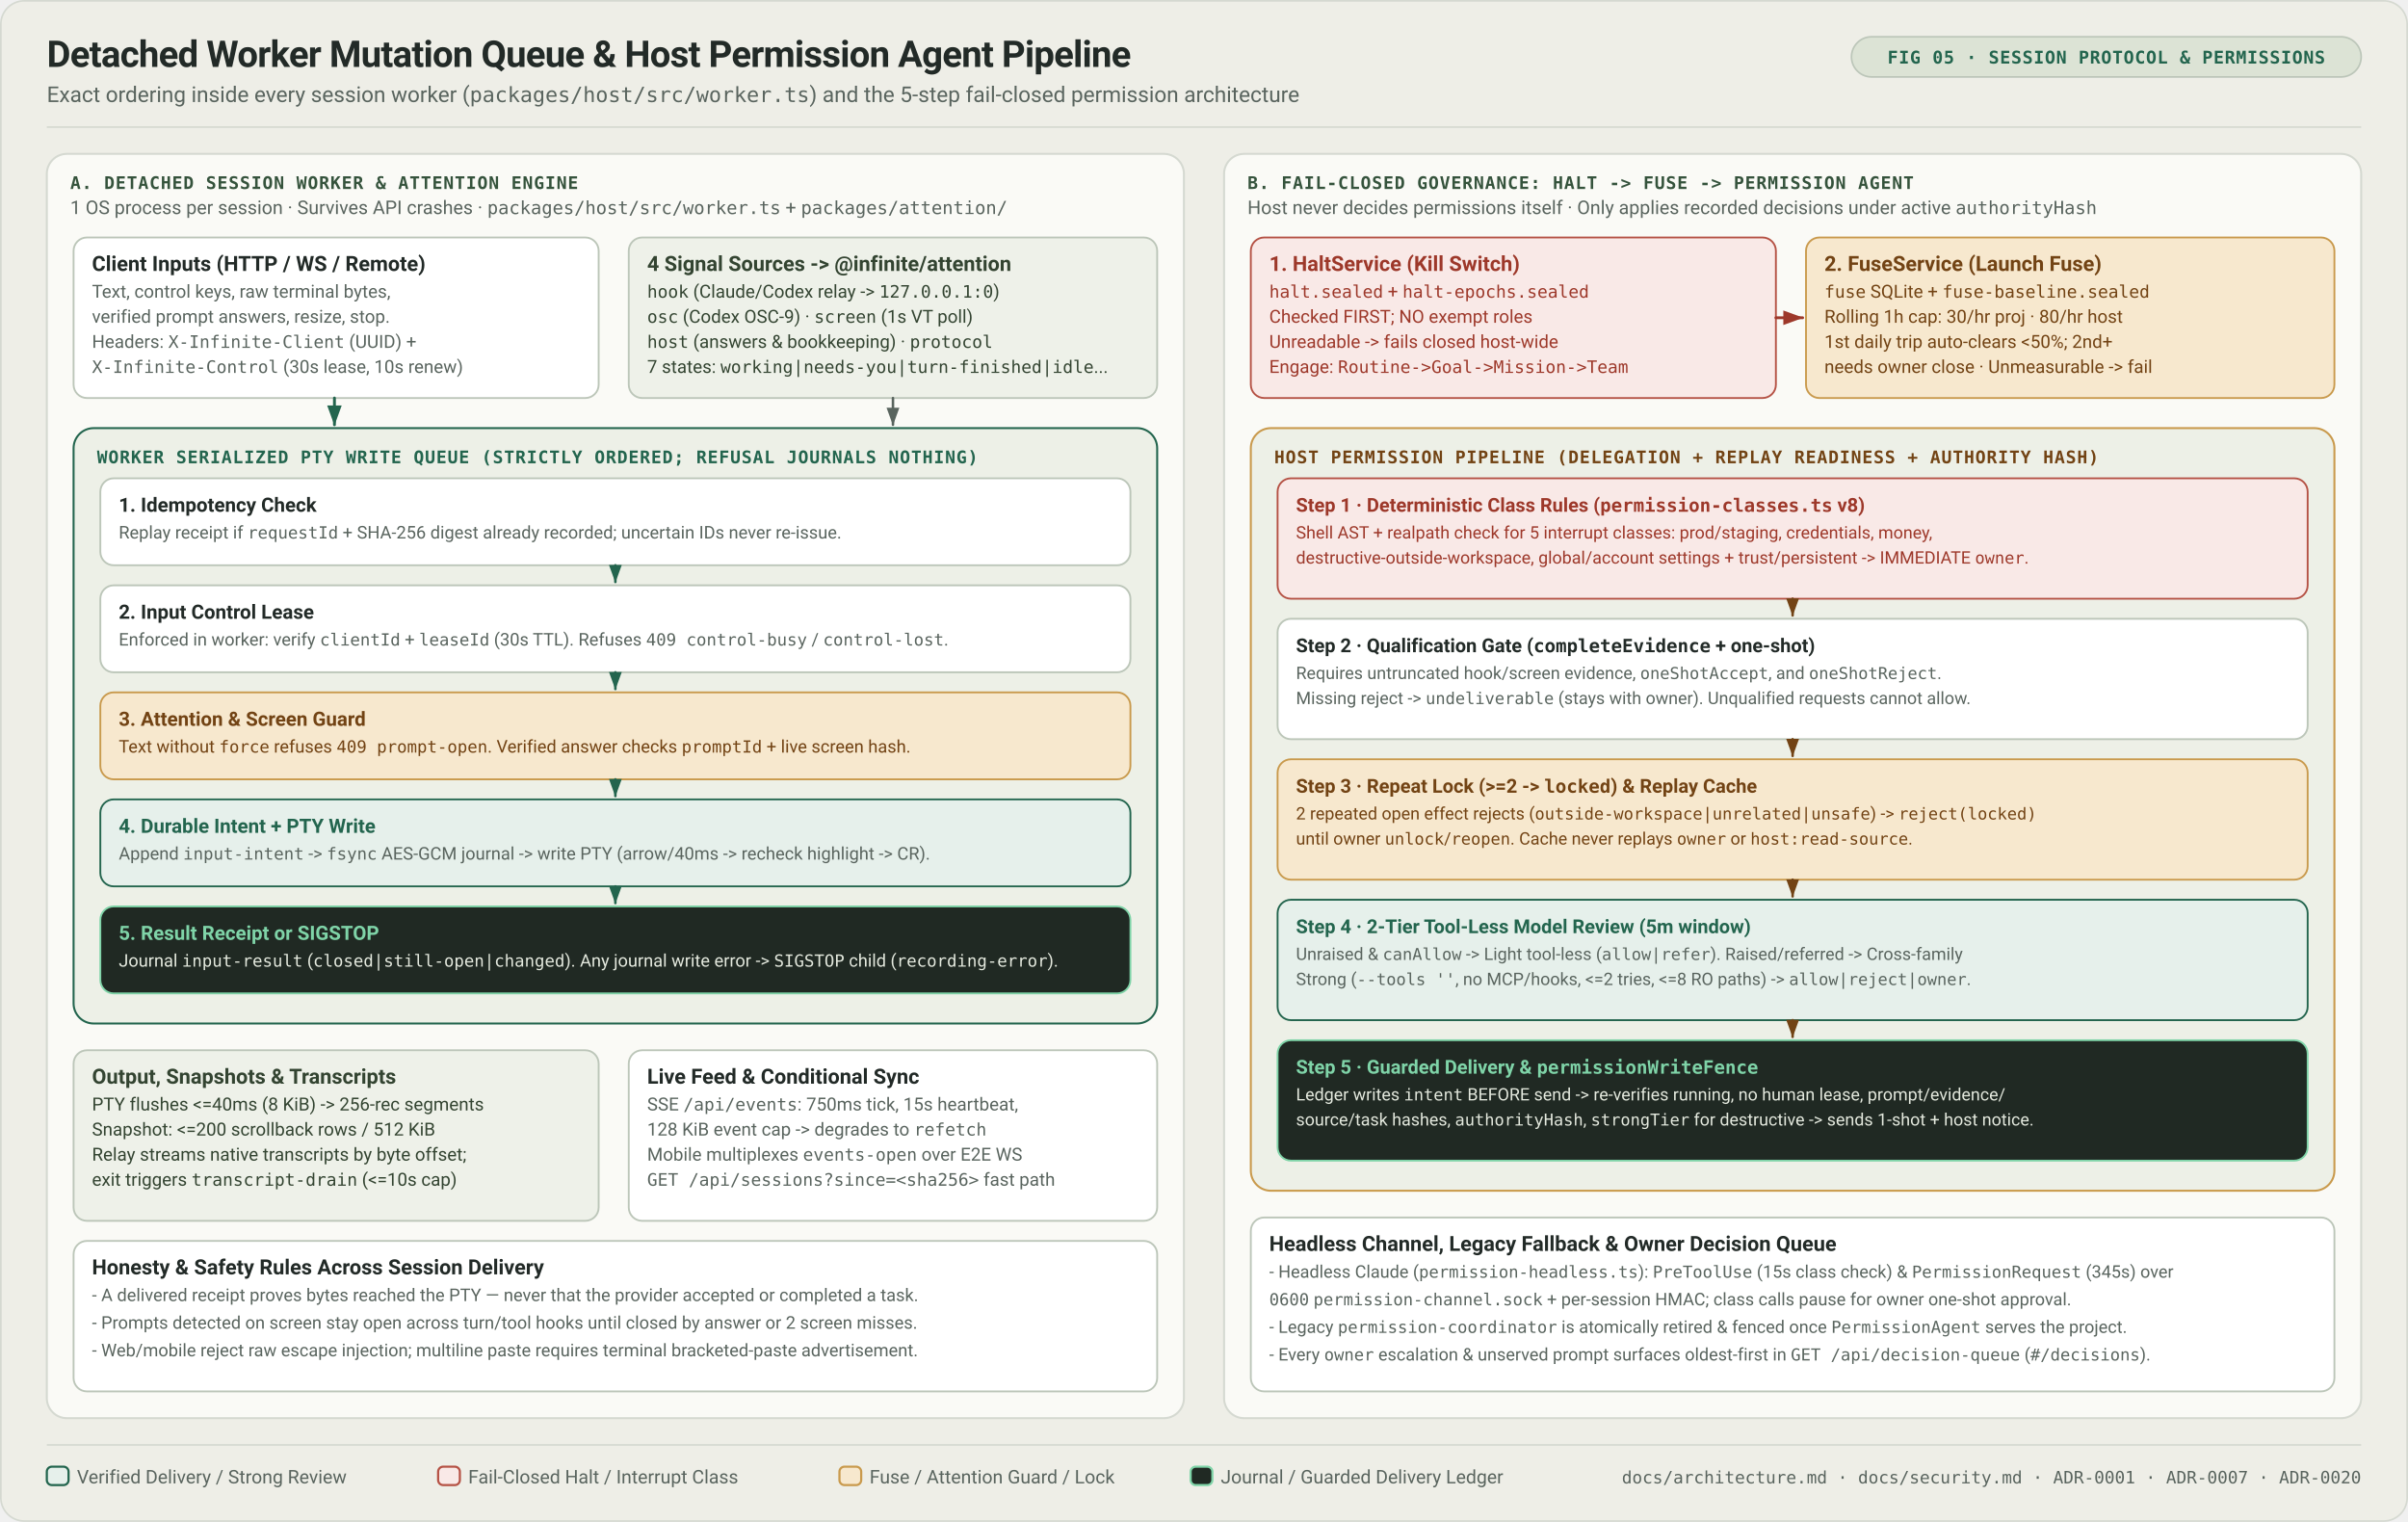
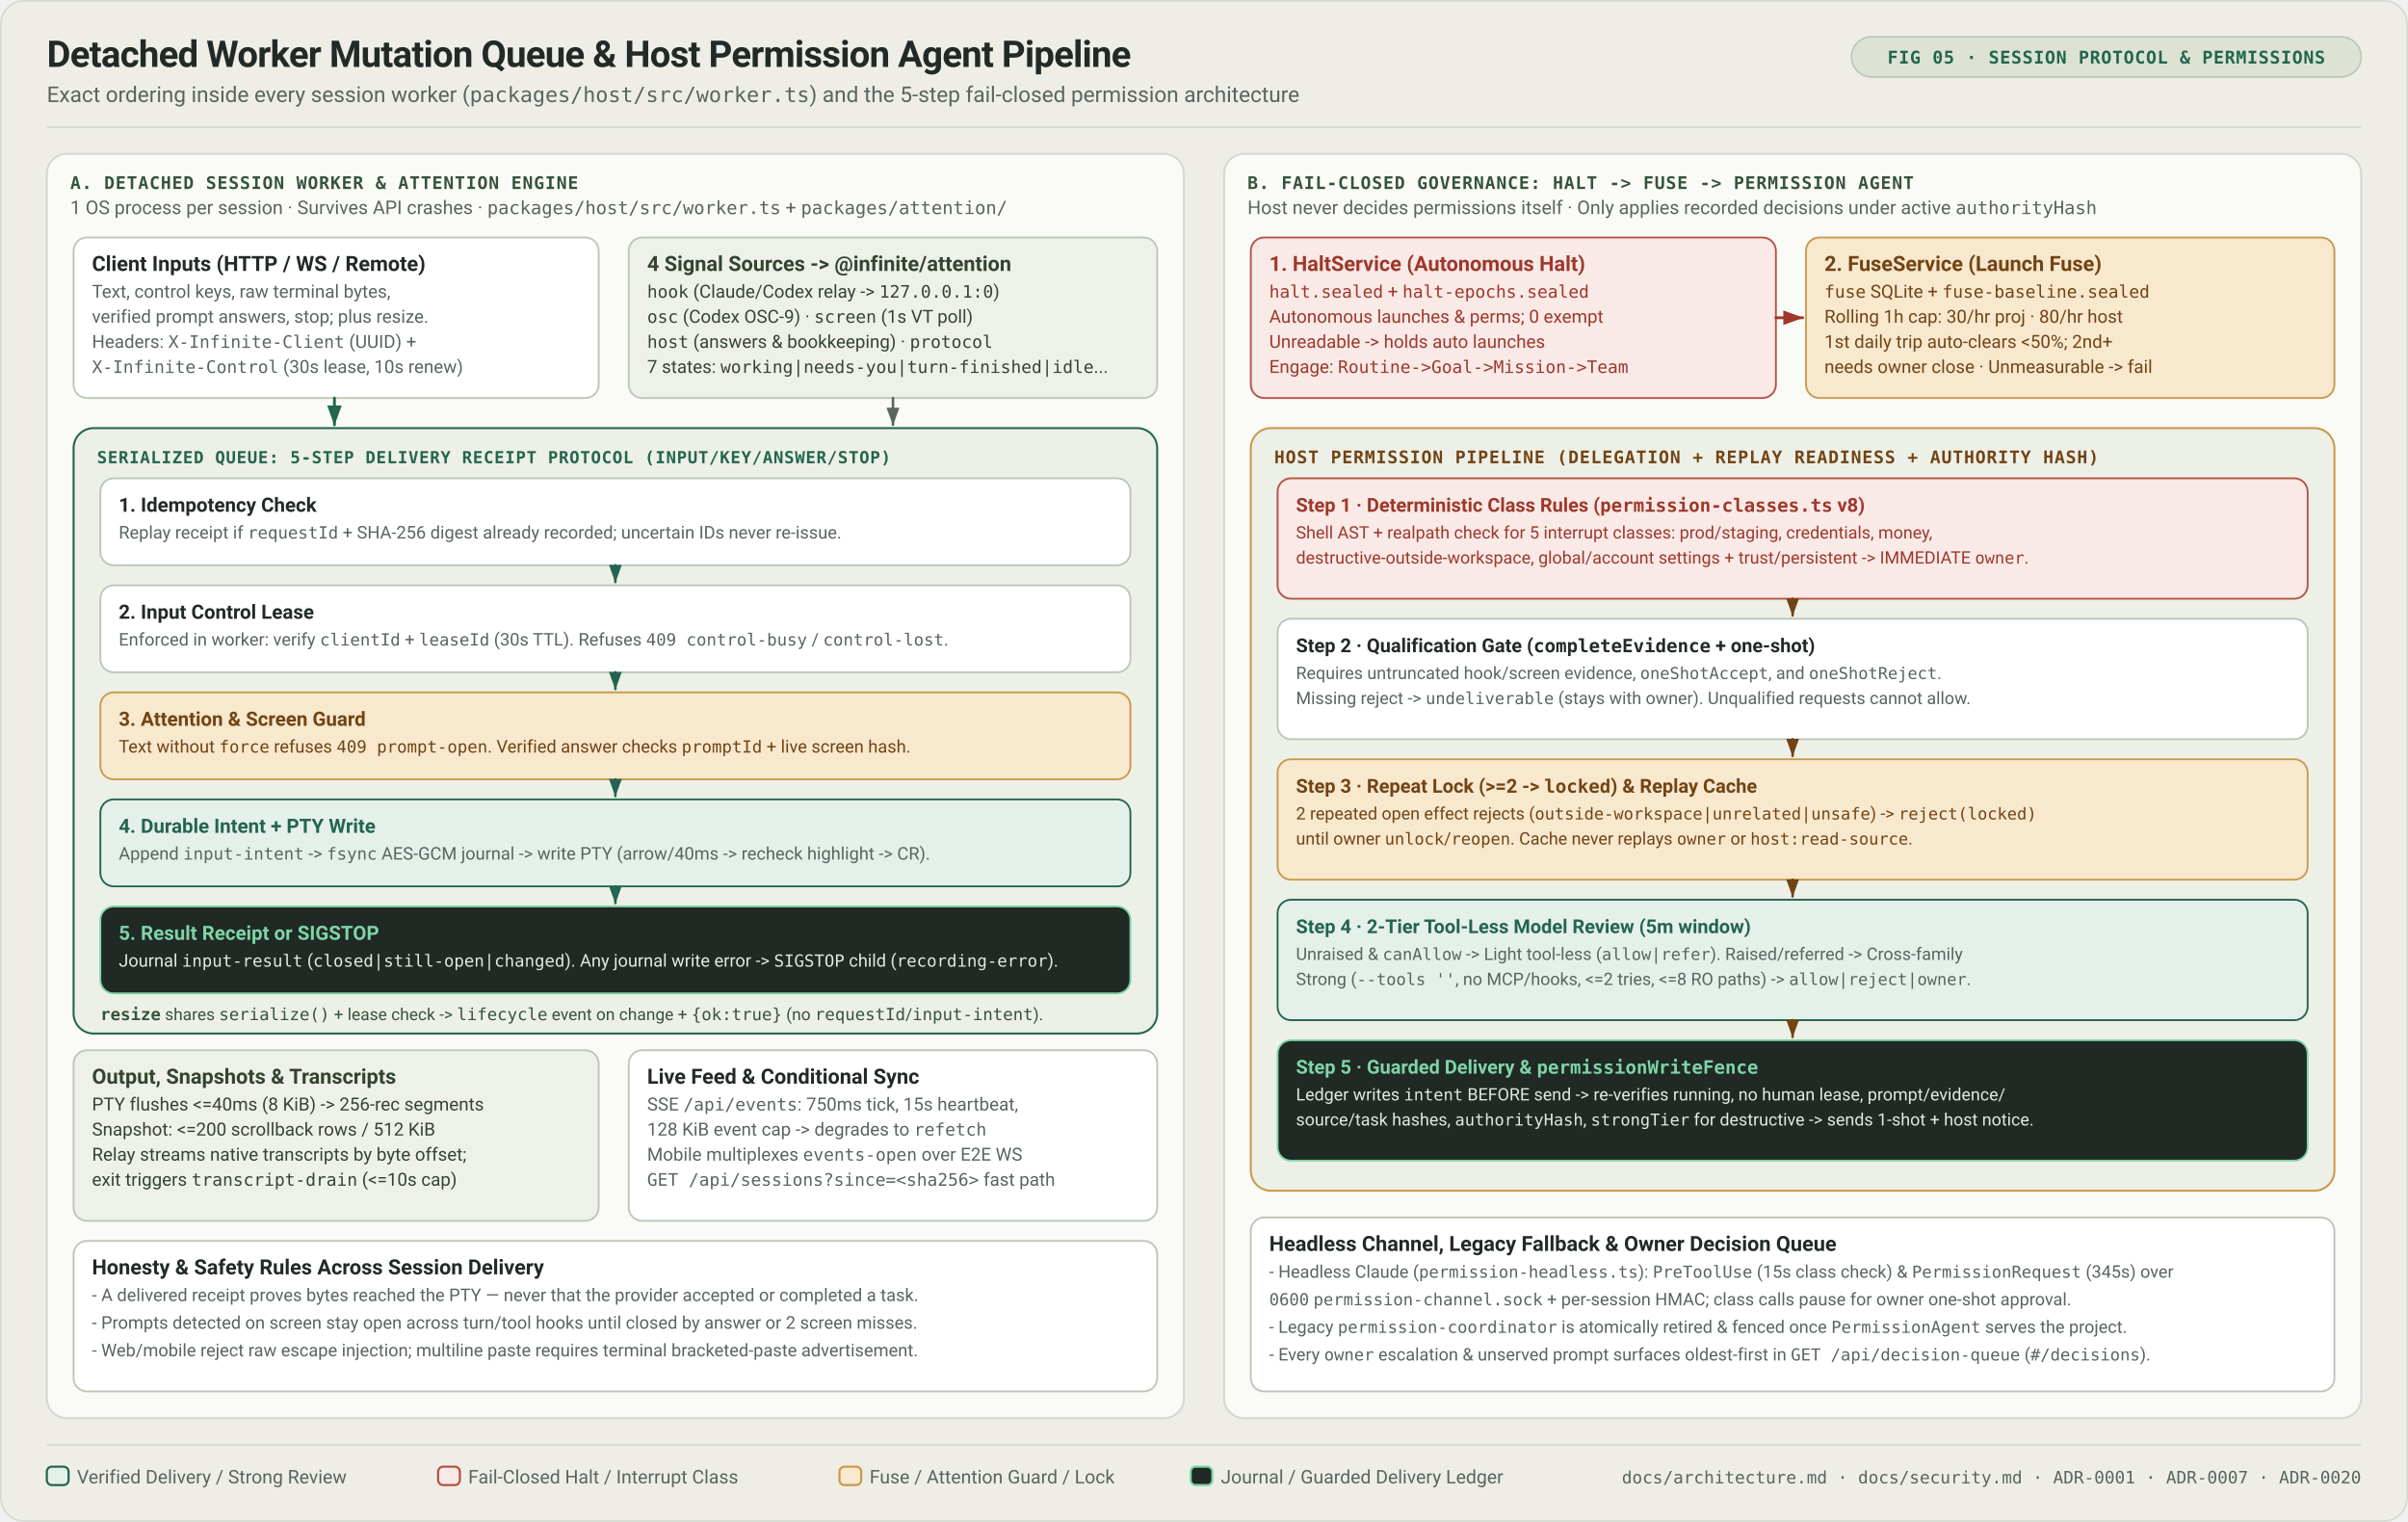
<svg xmlns="http://www.w3.org/2000/svg" viewBox="0 0 1440 910" width="1440" height="910" role="img" aria-label="Detached Worker Protocol and Fail-Closed Permission Pipeline">
  <defs>
    <marker id="arr-forest" viewBox="0 0 10 8" refX="8.5" refY="4" markerWidth="8" markerHeight="6.5" orient="auto-start-reverse">
      <path d="M 0 0.8 L 8.8 4 L 0 7.2 z" fill="#23654e" />
    </marker>
    <marker id="arr-ink" viewBox="0 0 10 8" refX="8.5" refY="4" markerWidth="8" markerHeight="6.5" orient="auto-start-reverse">
      <path d="M 0 0.8 L 8.8 4 L 0 7.2 z" fill="#59645e" />
    </marker>
    <marker id="arr-warn" viewBox="0 0 10 8" refX="8.5" refY="4" markerWidth="8" markerHeight="6.5" orient="auto-start-reverse">
      <path d="M 0 0.8 L 8.8 4 L 0 7.2 z" fill="#724314" />
    </marker>
    <marker id="arr-err" viewBox="0 0 10 8" refX="8.5" refY="4" markerWidth="8" markerHeight="6.5" orient="auto-start-reverse">
      <path d="M 0 0.8 L 8.8 4 L 0 7.2 z" fill="#9d382a" />
    </marker>
    <marker id="arr-term" viewBox="0 0 10 8" refX="8.5" refY="4" markerWidth="8" markerHeight="6.5" orient="auto-start-reverse">
      <path d="M 0 0.8 L 8.8 4 L 0 7.2 z" fill="#7fd4a8" />
    </marker>
  </defs>
  <rect x="0.5" y="0.5" width="1439" height="909" rx="14" fill="#eeeee7" stroke="#d5d9d1" stroke-width="1" />
  <g class="header">
    <text x="28" y="40" font-family="'Instrument Sans', -apple-system, BlinkMacSystemFont, 'Segoe UI', Roboto, Helvetica, Arial, sans-serif" font-size="22" font-weight="600" fill="#222a27" letter-spacing="-0.4">Detached Worker Mutation Queue &amp; Host Permission Agent Pipeline</text>
    <text x="28" y="61" font-family="'Instrument Sans', -apple-system, BlinkMacSystemFont, 'Segoe UI', Roboto, Helvetica, Arial, sans-serif" font-size="13" fill="#59645e">Exact ordering inside every session worker (<tspan font-family="'SFMono-Regular', ui-monospace, Menlo, Monaco, Consolas, monospace" font-size="12.5">packages/host/src/worker.ts</tspan>) and the 5-step fail-closed permission architecture</text>
    <rect x="1107.2" y="22" width="304.8" height="24" rx="12" fill="#dce3d5" stroke="#bcc6b9" stroke-width="1" />
    <text x="1259.6" y="38" text-anchor="middle" font-family="'SFMono-Regular', ui-monospace, Menlo, Monaco, Consolas, monospace" font-size="10.5" font-weight="600" fill="#23654e" letter-spacing="0.4">FIG 05 · SESSION PROTOCOL &amp; PERMISSIONS</text>
    <line x1="28" y1="76" x2="1412" y2="76" stroke="#d5d9d1" stroke-width="1" />
  </g>
  <rect x="28" y="92" width="680" height="756" rx="12" fill="#fafaf6" stroke="#d5d9d1" stroke-width="1.2" />
  <text x="42" y="113" font-family="'SFMono-Regular', ui-monospace, Menlo, Monaco, Consolas, monospace" font-size="10.4" font-weight="700" fill="#35533c" letter-spacing="0.5">A. DETACHED SESSION WORKER &amp; ATTENTION ENGINE</text>
  <text x="42" y="128" font-family="'Instrument Sans', -apple-system, BlinkMacSystemFont, 'Segoe UI', Roboto, Helvetica, Arial, sans-serif" font-size="11.3" fill="#59645e">1 OS process per session · Survives API crashes · <tspan font-family="'SFMono-Regular', ui-monospace, Menlo, Monaco, Consolas, monospace" font-size="10.8">packages/host/src/worker.ts</tspan> + <tspan font-family="'SFMono-Regular', ui-monospace, Menlo, Monaco, Consolas, monospace" font-size="10.8">packages/attention/</tspan>
  </text>
  <rect x="44" y="142" width="314" height="96" rx="8" fill="#ffffff" stroke="#bcc6b9" stroke-width="1.1" />
  <text x="55" y="162" font-family="'Instrument Sans', -apple-system, BlinkMacSystemFont, 'Segoe UI', Roboto, Helvetica, Arial, sans-serif" font-size="12.5" font-weight="600" fill="#222a27">Client Inputs (HTTP / WS / Remote)</text>
  <text x="55" y="178" font-family="'Instrument Sans', -apple-system, BlinkMacSystemFont, 'Segoe UI', Roboto, Helvetica, Arial, sans-serif" font-size="10.8" fill="#59645e">Text, control keys, raw terminal bytes,</text>
-   <text x="55" y="193.0" font-family="'Instrument Sans', -apple-system, BlinkMacSystemFont, 'Segoe UI', Roboto, Helvetica, Arial, sans-serif" font-size="10.8" fill="#59645e">verified prompt answers, resize, stop.</text>
+   <text x="55" y="193.0" font-family="'Instrument Sans', -apple-system, BlinkMacSystemFont, 'Segoe UI', Roboto, Helvetica, Arial, sans-serif" font-size="10.8" fill="#59645e">verified prompt answers, stop; plus resize.</text>
  <text x="55" y="208.0" font-family="'Instrument Sans', -apple-system, BlinkMacSystemFont, 'Segoe UI', Roboto, Helvetica, Arial, sans-serif" font-size="10.8" fill="#59645e">Headers: <tspan font-family="'SFMono-Regular', ui-monospace, Menlo, Monaco, Consolas, monospace" font-size="10.3">X-Infinite-Client</tspan> (UUID) +</text>
  <text x="55" y="223.0" font-family="'Instrument Sans', -apple-system, BlinkMacSystemFont, 'Segoe UI', Roboto, Helvetica, Arial, sans-serif" font-size="10.8" fill="#59645e">
    <tspan font-family="'SFMono-Regular', ui-monospace, Menlo, Monaco, Consolas, monospace" font-size="10.3">X-Infinite-Control</tspan> (30s lease, 10s renew)</text>
  <rect x="376" y="142" width="316" height="96" rx="8" fill="#eef1e9" stroke="#bcc6b9" stroke-width="1.1" />
  <text x="387" y="162" font-family="'Instrument Sans', -apple-system, BlinkMacSystemFont, 'Segoe UI', Roboto, Helvetica, Arial, sans-serif" font-size="12.5" font-weight="600" fill="#334431">4 Signal Sources -&gt; @infinite/attention</text>
  <text x="387" y="178" font-family="'Instrument Sans', -apple-system, BlinkMacSystemFont, 'Segoe UI', Roboto, Helvetica, Arial, sans-serif" font-size="10.8" fill="#334431">
    <tspan font-family="'SFMono-Regular', ui-monospace, Menlo, Monaco, Consolas, monospace" font-size="10.3">hook</tspan> (Claude/Codex relay -&gt; <tspan font-family="'SFMono-Regular', ui-monospace, Menlo, Monaco, Consolas, monospace" font-size="10.3">127.0.0.1:0</tspan>)</text>
  <text x="387" y="193.0" font-family="'Instrument Sans', -apple-system, BlinkMacSystemFont, 'Segoe UI', Roboto, Helvetica, Arial, sans-serif" font-size="10.8" fill="#334431">
    <tspan font-family="'SFMono-Regular', ui-monospace, Menlo, Monaco, Consolas, monospace" font-size="10.3">osc</tspan> (Codex OSC-9) · <tspan font-family="'SFMono-Regular', ui-monospace, Menlo, Monaco, Consolas, monospace" font-size="10.3">screen</tspan> (1s VT poll)</text>
  <text x="387" y="208.0" font-family="'Instrument Sans', -apple-system, BlinkMacSystemFont, 'Segoe UI', Roboto, Helvetica, Arial, sans-serif" font-size="10.8" fill="#334431">
    <tspan font-family="'SFMono-Regular', ui-monospace, Menlo, Monaco, Consolas, monospace" font-size="10.3">host</tspan> (answers &amp; bookkeeping) · <tspan font-family="'SFMono-Regular', ui-monospace, Menlo, Monaco, Consolas, monospace" font-size="10.3">protocol</tspan>
  </text>
  <text x="387" y="223.0" font-family="'Instrument Sans', -apple-system, BlinkMacSystemFont, 'Segoe UI', Roboto, Helvetica, Arial, sans-serif" font-size="10.8" fill="#334431">7 states: <tspan font-family="'SFMono-Regular', ui-monospace, Menlo, Monaco, Consolas, monospace" font-size="10.3">working|needs-you|turn-finished|idle</tspan>...</text>
-   <rect x="44" y="256" width="648" height="356" rx="12" fill="#edf0e7" stroke="#23654e" stroke-width="1.2" />
-   <text x="58" y="277" font-family="'SFMono-Regular', ui-monospace, Menlo, Monaco, Consolas, monospace" font-size="10.4" font-weight="700" fill="#23654e" letter-spacing="0.5">WORKER SERIALIZED PTY WRITE QUEUE (STRICTLY ORDERED; REFUSAL JOURNALS NOTHING)</text>
+   <rect x="44" y="256" width="648" height="362" rx="12" fill="#edf0e7" stroke="#23654e" stroke-width="1.2" />
+   <text x="58" y="277" font-family="'SFMono-Regular', ui-monospace, Menlo, Monaco, Consolas, monospace" font-size="10.0" font-weight="700" fill="#23654e" letter-spacing="0.4">SERIALIZED QUEUE: 5-STEP DELIVERY RECEIPT PROTOCOL (INPUT/KEY/ANSWER/STOP)</text>
  <rect x="60" y="286" width="616" height="52" rx="8" fill="#ffffff" stroke="#bcc6b9" stroke-width="1.1" />
  <text x="71" y="306" font-family="'Instrument Sans', -apple-system, BlinkMacSystemFont, 'Segoe UI', Roboto, Helvetica, Arial, sans-serif" font-size="11.8" font-weight="600" fill="#222a27">1. Idempotency Check</text>
  <text x="71" y="322" font-family="'Instrument Sans', -apple-system, BlinkMacSystemFont, 'Segoe UI', Roboto, Helvetica, Arial, sans-serif" font-size="10.5" fill="#59645e">Replay receipt if <tspan font-family="'SFMono-Regular', ui-monospace, Menlo, Monaco, Consolas, monospace" font-size="10.0">requestId</tspan> + SHA-256 digest already recorded; uncertain IDs never re-issue.</text>
  <path d="M 368 338 L 368 348" fill="none" stroke="#23654e" stroke-width="1.5" stroke-linecap="round" stroke-linejoin="round" marker-end="url(#arr-forest)" />
  <rect x="60" y="350" width="616" height="52" rx="8" fill="#ffffff" stroke="#bcc6b9" stroke-width="1.1" />
  <text x="71" y="370" font-family="'Instrument Sans', -apple-system, BlinkMacSystemFont, 'Segoe UI', Roboto, Helvetica, Arial, sans-serif" font-size="11.8" font-weight="600" fill="#222a27">2. Input Control Lease</text>
  <text x="71" y="386" font-family="'Instrument Sans', -apple-system, BlinkMacSystemFont, 'Segoe UI', Roboto, Helvetica, Arial, sans-serif" font-size="10.5" fill="#59645e">Enforced in worker: verify <tspan font-family="'SFMono-Regular', ui-monospace, Menlo, Monaco, Consolas, monospace" font-size="10.0">clientId</tspan> + <tspan font-family="'SFMono-Regular', ui-monospace, Menlo, Monaco, Consolas, monospace" font-size="10.0">leaseId</tspan> (30s TTL). Refuses <tspan font-family="'SFMono-Regular', ui-monospace, Menlo, Monaco, Consolas, monospace" font-size="10.0">409 control-busy</tspan> / <tspan font-family="'SFMono-Regular', ui-monospace, Menlo, Monaco, Consolas, monospace" font-size="10.0">control-lost</tspan>.</text>
  <path d="M 368 402 L 368 412" fill="none" stroke="#23654e" stroke-width="1.5" stroke-linecap="round" stroke-linejoin="round" marker-end="url(#arr-forest)" />
  <rect x="60" y="414" width="616" height="52" rx="8" fill="#f7e8ce" stroke="#c99a4d" stroke-width="1.1" />
  <text x="71" y="434" font-family="'Instrument Sans', -apple-system, BlinkMacSystemFont, 'Segoe UI', Roboto, Helvetica, Arial, sans-serif" font-size="11.8" font-weight="600" fill="#724314">3. Attention &amp; Screen Guard</text>
  <text x="71" y="450" font-family="'Instrument Sans', -apple-system, BlinkMacSystemFont, 'Segoe UI', Roboto, Helvetica, Arial, sans-serif" font-size="10.5" fill="#724314">Text without <tspan font-family="'SFMono-Regular', ui-monospace, Menlo, Monaco, Consolas, monospace" font-size="10.0">force</tspan> refuses <tspan font-family="'SFMono-Regular', ui-monospace, Menlo, Monaco, Consolas, monospace" font-size="10.0">409 prompt-open</tspan>. Verified answer checks <tspan font-family="'SFMono-Regular', ui-monospace, Menlo, Monaco, Consolas, monospace" font-size="10.0">promptId</tspan> + live screen hash.</text>
  <path d="M 368 466 L 368 476" fill="none" stroke="#23654e" stroke-width="1.5" stroke-linecap="round" stroke-linejoin="round" marker-end="url(#arr-forest)" />
  <rect x="60" y="478" width="616" height="52" rx="8" fill="#e6f0eb" stroke="#23654e" stroke-width="1.1" />
  <text x="71" y="498" font-family="'Instrument Sans', -apple-system, BlinkMacSystemFont, 'Segoe UI', Roboto, Helvetica, Arial, sans-serif" font-size="11.8" font-weight="600" fill="#23654e">4. Durable Intent + PTY Write</text>
  <text x="71" y="514" font-family="'Instrument Sans', -apple-system, BlinkMacSystemFont, 'Segoe UI', Roboto, Helvetica, Arial, sans-serif" font-size="10.5" fill="#59645e">Append <tspan font-family="'SFMono-Regular', ui-monospace, Menlo, Monaco, Consolas, monospace" font-size="10.0">input-intent</tspan> -&gt; <tspan font-family="'SFMono-Regular', ui-monospace, Menlo, Monaco, Consolas, monospace" font-size="10.0">fsync</tspan> AES-GCM journal -&gt; write PTY (arrow/40ms -&gt; recheck highlight -&gt; CR).</text>
  <path d="M 368 530 L 368 540" fill="none" stroke="#23654e" stroke-width="1.5" stroke-linecap="round" stroke-linejoin="round" marker-end="url(#arr-forest)" />
  <rect x="60" y="542" width="616" height="52" rx="8" fill="#202923" stroke="#7fd4a8" stroke-width="1.1" />
  <text x="71" y="562" font-family="'Instrument Sans', -apple-system, BlinkMacSystemFont, 'Segoe UI', Roboto, Helvetica, Arial, sans-serif" font-size="11.8" font-weight="600" fill="#7fd4a8">5. Result Receipt or SIGSTOP</text>
  <text x="71" y="578" font-family="'Instrument Sans', -apple-system, BlinkMacSystemFont, 'Segoe UI', Roboto, Helvetica, Arial, sans-serif" font-size="10.5" fill="#e4e9de">Journal <tspan font-family="'SFMono-Regular', ui-monospace, Menlo, Monaco, Consolas, monospace" font-size="10.0">input-result</tspan> (<tspan font-family="'SFMono-Regular', ui-monospace, Menlo, Monaco, Consolas, monospace" font-size="10.0">closed|still-open|changed</tspan>). Any journal write error -&gt; <tspan font-family="'SFMono-Regular', ui-monospace, Menlo, Monaco, Consolas, monospace" font-size="10.0">SIGSTOP</tspan> child (<tspan font-family="'SFMono-Regular', ui-monospace, Menlo, Monaco, Consolas, monospace" font-size="10.0">recording-error</tspan>).</text>
+   <text x="60" y="610" font-family="'Instrument Sans', -apple-system, BlinkMacSystemFont, 'Segoe UI', Roboto, Helvetica, Arial, sans-serif" font-size="10.0" fill="#35533c">
+     <tspan font-family="'SFMono-Regular', ui-monospace, Menlo, Monaco, Consolas, monospace" font-weight="600">resize</tspan> shares <tspan font-family="'SFMono-Regular', ui-monospace, Menlo, Monaco, Consolas, monospace">serialize()</tspan> + lease check -&gt; <tspan font-family="'SFMono-Regular', ui-monospace, Menlo, Monaco, Consolas, monospace">lifecycle</tspan> event on change + <tspan font-family="'SFMono-Regular', ui-monospace, Menlo, Monaco, Consolas, monospace">{ok:true}</tspan> (no <tspan font-family="'SFMono-Regular', ui-monospace, Menlo, Monaco, Consolas, monospace">requestId</tspan>/<tspan font-family="'SFMono-Regular', ui-monospace, Menlo, Monaco, Consolas, monospace">input-intent</tspan>).</text>
  <path d="M 200 238 L 200 254" fill="none" stroke="#23654e" stroke-width="1.7" stroke-linecap="round" stroke-linejoin="round" marker-end="url(#arr-forest)" />
  <path d="M 534 238 L 534 254" fill="none" stroke="#59645e" stroke-width="1.5" stroke-linecap="round" stroke-linejoin="round" marker-end="url(#arr-ink)" />
  <rect x="44" y="628" width="314" height="102" rx="8" fill="#eef1e9" stroke="#bcc6b9" stroke-width="1.1" />
  <text x="55" y="648" font-family="'Instrument Sans', -apple-system, BlinkMacSystemFont, 'Segoe UI', Roboto, Helvetica, Arial, sans-serif" font-size="12.5" font-weight="600" fill="#334431">Output, Snapshots &amp; Transcripts</text>
  <text x="55" y="664" font-family="'Instrument Sans', -apple-system, BlinkMacSystemFont, 'Segoe UI', Roboto, Helvetica, Arial, sans-serif" font-size="10.8" fill="#334431">PTY flushes &lt;=40ms (8 KiB) -&gt; 256-rec segments</text>
  <text x="55" y="679.0" font-family="'Instrument Sans', -apple-system, BlinkMacSystemFont, 'Segoe UI', Roboto, Helvetica, Arial, sans-serif" font-size="10.8" fill="#334431">Snapshot: &lt;=200 scrollback rows / 512 KiB</text>
  <text x="55" y="694.0" font-family="'Instrument Sans', -apple-system, BlinkMacSystemFont, 'Segoe UI', Roboto, Helvetica, Arial, sans-serif" font-size="10.8" fill="#334431">Relay streams native transcripts by byte offset;</text>
  <text x="55" y="709.0" font-family="'Instrument Sans', -apple-system, BlinkMacSystemFont, 'Segoe UI', Roboto, Helvetica, Arial, sans-serif" font-size="10.8" fill="#334431">exit triggers <tspan font-family="'SFMono-Regular', ui-monospace, Menlo, Monaco, Consolas, monospace" font-size="10.3">transcript-drain</tspan> (&lt;=10s cap)</text>
  <rect x="376" y="628" width="316" height="102" rx="8" fill="#ffffff" stroke="#bcc6b9" stroke-width="1.1" />
  <text x="387" y="648" font-family="'Instrument Sans', -apple-system, BlinkMacSystemFont, 'Segoe UI', Roboto, Helvetica, Arial, sans-serif" font-size="12.5" font-weight="600" fill="#222a27">Live Feed &amp; Conditional Sync</text>
  <text x="387" y="664" font-family="'Instrument Sans', -apple-system, BlinkMacSystemFont, 'Segoe UI', Roboto, Helvetica, Arial, sans-serif" font-size="10.8" fill="#59645e">SSE <tspan font-family="'SFMono-Regular', ui-monospace, Menlo, Monaco, Consolas, monospace" font-size="10.3">/api/events</tspan>: 750ms tick, 15s heartbeat,</text>
  <text x="387" y="679.0" font-family="'Instrument Sans', -apple-system, BlinkMacSystemFont, 'Segoe UI', Roboto, Helvetica, Arial, sans-serif" font-size="10.8" fill="#59645e">128 KiB event cap -&gt; degrades to <tspan font-family="'SFMono-Regular', ui-monospace, Menlo, Monaco, Consolas, monospace" font-size="10.3">refetch</tspan>
  </text>
  <text x="387" y="694.0" font-family="'Instrument Sans', -apple-system, BlinkMacSystemFont, 'Segoe UI', Roboto, Helvetica, Arial, sans-serif" font-size="10.8" fill="#59645e">Mobile multiplexes <tspan font-family="'SFMono-Regular', ui-monospace, Menlo, Monaco, Consolas, monospace" font-size="10.3">events-open</tspan> over E2E WS</text>
  <text x="387" y="709.0" font-family="'Instrument Sans', -apple-system, BlinkMacSystemFont, 'Segoe UI', Roboto, Helvetica, Arial, sans-serif" font-size="10.8" fill="#59645e">
    <tspan font-family="'SFMono-Regular', ui-monospace, Menlo, Monaco, Consolas, monospace" font-size="10.3">GET /api/sessions?since=&lt;sha256&gt;</tspan> fast path</text>
  <rect x="44" y="742" width="648" height="90" rx="8" fill="#ffffff" stroke="#bcc6b9" stroke-width="1.1" />
  <text x="55" y="762" font-family="'Instrument Sans', -apple-system, BlinkMacSystemFont, 'Segoe UI', Roboto, Helvetica, Arial, sans-serif" font-size="12.5" font-weight="600" fill="#222a27">Honesty &amp; Safety Rules Across Session Delivery</text>
  <text x="55" y="778" font-family="'Instrument Sans', -apple-system, BlinkMacSystemFont, 'Segoe UI', Roboto, Helvetica, Arial, sans-serif" font-size="10.5" fill="#59645e">- A delivered receipt proves bytes reached the PTY — never that the provider accepted or completed a task.</text>
  <text x="55" y="794.5" font-family="'Instrument Sans', -apple-system, BlinkMacSystemFont, 'Segoe UI', Roboto, Helvetica, Arial, sans-serif" font-size="10.5" fill="#59645e">- Prompts detected on screen stay open across turn/tool hooks until closed by answer or 2 screen misses.</text>
  <text x="55" y="811.0" font-family="'Instrument Sans', -apple-system, BlinkMacSystemFont, 'Segoe UI', Roboto, Helvetica, Arial, sans-serif" font-size="10.5" fill="#59645e">- Web/mobile reject raw escape injection; multiline paste requires terminal bracketed-paste advertisement.</text>
  <rect x="732" y="92" width="680" height="756" rx="12" fill="#fafaf6" stroke="#d5d9d1" stroke-width="1.2" />
  <text x="746" y="113" font-family="'SFMono-Regular', ui-monospace, Menlo, Monaco, Consolas, monospace" font-size="10.4" font-weight="700" fill="#35533c" letter-spacing="0.5">B. FAIL-CLOSED GOVERNANCE: HALT -&gt; FUSE -&gt; PERMISSION AGENT</text>
  <text x="746" y="128" font-family="'Instrument Sans', -apple-system, BlinkMacSystemFont, 'Segoe UI', Roboto, Helvetica, Arial, sans-serif" font-size="11.3" fill="#59645e">Host never decides permissions itself · Only applies recorded decisions under active <tspan font-family="'SFMono-Regular', ui-monospace, Menlo, Monaco, Consolas, monospace" font-size="10.8">authorityHash</tspan>
  </text>
  <rect x="748" y="142" width="314" height="96" rx="8" fill="#f9e9e7" stroke="#b55245" stroke-width="1.1" />
-   <text x="759" y="162" font-family="'Instrument Sans', -apple-system, BlinkMacSystemFont, 'Segoe UI', Roboto, Helvetica, Arial, sans-serif" font-size="12.5" font-weight="600" fill="#9d382a">1. HaltService (Kill Switch)</text>
+   <text x="759" y="162" font-family="'Instrument Sans', -apple-system, BlinkMacSystemFont, 'Segoe UI', Roboto, Helvetica, Arial, sans-serif" font-size="12.5" font-weight="600" fill="#9d382a">1. HaltService (Autonomous Halt)</text>
  <text x="759" y="178" font-family="'Instrument Sans', -apple-system, BlinkMacSystemFont, 'Segoe UI', Roboto, Helvetica, Arial, sans-serif" font-size="10.8" fill="#9d382a">
    <tspan font-family="'SFMono-Regular', ui-monospace, Menlo, Monaco, Consolas, monospace" font-size="10.3">halt.sealed</tspan> + <tspan font-family="'SFMono-Regular', ui-monospace, Menlo, Monaco, Consolas, monospace" font-size="10.3">halt-epochs.sealed</tspan>
  </text>
-   <text x="759" y="193.0" font-family="'Instrument Sans', -apple-system, BlinkMacSystemFont, 'Segoe UI', Roboto, Helvetica, Arial, sans-serif" font-size="10.8" fill="#9d382a">Checked FIRST; NO exempt roles</text>
-   <text x="759" y="208.0" font-family="'Instrument Sans', -apple-system, BlinkMacSystemFont, 'Segoe UI', Roboto, Helvetica, Arial, sans-serif" font-size="10.8" fill="#9d382a">Unreadable -&gt; fails closed host-wide</text>
+   <text x="759" y="193.0" font-family="'Instrument Sans', -apple-system, BlinkMacSystemFont, 'Segoe UI', Roboto, Helvetica, Arial, sans-serif" font-size="10.8" fill="#9d382a">Autonomous launches &amp; perms; 0 exempt</text>
+   <text x="759" y="208.0" font-family="'Instrument Sans', -apple-system, BlinkMacSystemFont, 'Segoe UI', Roboto, Helvetica, Arial, sans-serif" font-size="10.8" fill="#9d382a">Unreadable -&gt; holds auto launches</text>
  <text x="759" y="223.0" font-family="'Instrument Sans', -apple-system, BlinkMacSystemFont, 'Segoe UI', Roboto, Helvetica, Arial, sans-serif" font-size="10.8" fill="#9d382a">Engage: <tspan font-family="'SFMono-Regular', ui-monospace, Menlo, Monaco, Consolas, monospace" font-size="10.3">Routine-&gt;Goal-&gt;Mission-&gt;Team</tspan>
  </text>
  <rect x="1080" y="142" width="316" height="96" rx="8" fill="#f7e8ce" stroke="#c99a4d" stroke-width="1.1" />
  <text x="1091" y="162" font-family="'Instrument Sans', -apple-system, BlinkMacSystemFont, 'Segoe UI', Roboto, Helvetica, Arial, sans-serif" font-size="12.5" font-weight="600" fill="#724314">2. FuseService (Launch Fuse)</text>
  <text x="1091" y="178" font-family="'Instrument Sans', -apple-system, BlinkMacSystemFont, 'Segoe UI', Roboto, Helvetica, Arial, sans-serif" font-size="10.8" fill="#724314">
    <tspan font-family="'SFMono-Regular', ui-monospace, Menlo, Monaco, Consolas, monospace" font-size="10.3">fuse</tspan> SQLite + <tspan font-family="'SFMono-Regular', ui-monospace, Menlo, Monaco, Consolas, monospace" font-size="10.3">fuse-baseline.sealed</tspan>
  </text>
  <text x="1091" y="193.0" font-family="'Instrument Sans', -apple-system, BlinkMacSystemFont, 'Segoe UI', Roboto, Helvetica, Arial, sans-serif" font-size="10.8" fill="#724314">Rolling 1h cap: 30/hr proj · 80/hr host</text>
  <text x="1091" y="208.0" font-family="'Instrument Sans', -apple-system, BlinkMacSystemFont, 'Segoe UI', Roboto, Helvetica, Arial, sans-serif" font-size="10.8" fill="#724314">1st daily trip auto-clears &lt;50%; 2nd+</text>
  <text x="1091" y="223.0" font-family="'Instrument Sans', -apple-system, BlinkMacSystemFont, 'Segoe UI', Roboto, Helvetica, Arial, sans-serif" font-size="10.8" fill="#724314">needs owner close · Unmeasurable -&gt; fail</text>
  <path d="M 1062 190 L 1078 190" fill="none" stroke="#9d382a" stroke-width="1.7" stroke-linecap="round" stroke-linejoin="round" marker-end="url(#arr-err)" />
  <rect x="748" y="256" width="648" height="456" rx="12" fill="#edf0e7" stroke="#c99a4d" stroke-width="1.2" />
  <text x="762" y="277" font-family="'SFMono-Regular', ui-monospace, Menlo, Monaco, Consolas, monospace" font-size="10.4" font-weight="700" fill="#724314" letter-spacing="0.5">HOST PERMISSION PIPELINE (DELEGATION + REPLAY READINESS + AUTHORITY HASH)</text>
  <rect x="764" y="286" width="616" height="72" rx="8" fill="#f9e9e7" stroke="#b55245" stroke-width="1.1" />
  <text x="775" y="306" font-family="'Instrument Sans', -apple-system, BlinkMacSystemFont, 'Segoe UI', Roboto, Helvetica, Arial, sans-serif" font-size="11.5" font-weight="600" fill="#9d382a">Step 1 · Deterministic Class Rules (<tspan font-family="'SFMono-Regular', ui-monospace, Menlo, Monaco, Consolas, monospace" font-size="11.0">permission-classes.ts</tspan> v8)</text>
  <text x="775" y="322" font-family="'Instrument Sans', -apple-system, BlinkMacSystemFont, 'Segoe UI', Roboto, Helvetica, Arial, sans-serif" font-size="10.3" fill="#9d382a">Shell AST + realpath check for 5 interrupt classes: prod/staging, credentials, money,</text>
  <text x="775" y="337" font-family="'Instrument Sans', -apple-system, BlinkMacSystemFont, 'Segoe UI', Roboto, Helvetica, Arial, sans-serif" font-size="10.3" fill="#9d382a">destructive-outside-workspace, global/account settings + trust/persistent -&gt; IMMEDIATE <tspan font-family="'SFMono-Regular', ui-monospace, Menlo, Monaco, Consolas, monospace" font-size="9.8">owner</tspan>.</text>
  <path d="M 1072 358 L 1072 368" fill="none" stroke="#724314" stroke-width="1.5" stroke-linecap="round" stroke-linejoin="round" marker-end="url(#arr-warn)" />
  <rect x="764" y="370" width="616" height="72" rx="8" fill="#ffffff" stroke="#bcc6b9" stroke-width="1.1" />
  <text x="775" y="390" font-family="'Instrument Sans', -apple-system, BlinkMacSystemFont, 'Segoe UI', Roboto, Helvetica, Arial, sans-serif" font-size="11.5" font-weight="600" fill="#222a27">Step 2 · Qualification Gate (<tspan font-family="'SFMono-Regular', ui-monospace, Menlo, Monaco, Consolas, monospace" font-size="11.0">completeEvidence</tspan> + one-shot)</text>
  <text x="775" y="406" font-family="'Instrument Sans', -apple-system, BlinkMacSystemFont, 'Segoe UI', Roboto, Helvetica, Arial, sans-serif" font-size="10.3" fill="#59645e">Requires untruncated hook/screen evidence, <tspan font-family="'SFMono-Regular', ui-monospace, Menlo, Monaco, Consolas, monospace" font-size="9.8">oneShotAccept</tspan>, and <tspan font-family="'SFMono-Regular', ui-monospace, Menlo, Monaco, Consolas, monospace" font-size="9.8">oneShotReject</tspan>.</text>
  <text x="775" y="421" font-family="'Instrument Sans', -apple-system, BlinkMacSystemFont, 'Segoe UI', Roboto, Helvetica, Arial, sans-serif" font-size="10.3" fill="#59645e">Missing reject -&gt; <tspan font-family="'SFMono-Regular', ui-monospace, Menlo, Monaco, Consolas, monospace" font-size="9.8">undeliverable</tspan> (stays with owner). Unqualified requests cannot allow.</text>
  <path d="M 1072 442 L 1072 452" fill="none" stroke="#724314" stroke-width="1.5" stroke-linecap="round" stroke-linejoin="round" marker-end="url(#arr-warn)" />
  <rect x="764" y="454" width="616" height="72" rx="8" fill="#f7e8ce" stroke="#c99a4d" stroke-width="1.1" />
  <text x="775" y="474" font-family="'Instrument Sans', -apple-system, BlinkMacSystemFont, 'Segoe UI', Roboto, Helvetica, Arial, sans-serif" font-size="11.5" font-weight="600" fill="#724314">Step 3 · Repeat Lock (&gt;=2 -&gt; <tspan font-family="'SFMono-Regular', ui-monospace, Menlo, Monaco, Consolas, monospace" font-size="11.0">locked</tspan>) &amp; Replay Cache</text>
  <text x="775" y="490" font-family="'Instrument Sans', -apple-system, BlinkMacSystemFont, 'Segoe UI', Roboto, Helvetica, Arial, sans-serif" font-size="10.3" fill="#724314">2 repeated open effect rejects (<tspan font-family="'SFMono-Regular', ui-monospace, Menlo, Monaco, Consolas, monospace" font-size="9.8">outside-workspace|unrelated|unsafe</tspan>) -&gt; <tspan font-family="'SFMono-Regular', ui-monospace, Menlo, Monaco, Consolas, monospace" font-size="9.8">reject(locked)</tspan>
  </text>
  <text x="775" y="505" font-family="'Instrument Sans', -apple-system, BlinkMacSystemFont, 'Segoe UI', Roboto, Helvetica, Arial, sans-serif" font-size="10.3" fill="#724314">until owner <tspan font-family="'SFMono-Regular', ui-monospace, Menlo, Monaco, Consolas, monospace" font-size="9.8">unlock</tspan>/<tspan font-family="'SFMono-Regular', ui-monospace, Menlo, Monaco, Consolas, monospace" font-size="9.8">reopen</tspan>. Cache never replays <tspan font-family="'SFMono-Regular', ui-monospace, Menlo, Monaco, Consolas, monospace" font-size="9.8">owner</tspan> or <tspan font-family="'SFMono-Regular', ui-monospace, Menlo, Monaco, Consolas, monospace" font-size="9.8">host:read-source</tspan>.</text>
  <path d="M 1072 526 L 1072 536" fill="none" stroke="#724314" stroke-width="1.5" stroke-linecap="round" stroke-linejoin="round" marker-end="url(#arr-warn)" />
  <rect x="764" y="538" width="616" height="72" rx="8" fill="#e6f0eb" stroke="#23654e" stroke-width="1.1" />
  <text x="775" y="558" font-family="'Instrument Sans', -apple-system, BlinkMacSystemFont, 'Segoe UI', Roboto, Helvetica, Arial, sans-serif" font-size="11.5" font-weight="600" fill="#23654e">Step 4 · 2-Tier Tool-Less Model Review (5m window)</text>
  <text x="775" y="574" font-family="'Instrument Sans', -apple-system, BlinkMacSystemFont, 'Segoe UI', Roboto, Helvetica, Arial, sans-serif" font-size="10.3" fill="#59645e">Unraised &amp; <tspan font-family="'SFMono-Regular', ui-monospace, Menlo, Monaco, Consolas, monospace" font-size="9.8">canAllow</tspan> -&gt; Light tool-less (<tspan font-family="'SFMono-Regular', ui-monospace, Menlo, Monaco, Consolas, monospace" font-size="9.8">allow|refer</tspan>). Raised/referred -&gt; Cross-family</text>
  <text x="775" y="589" font-family="'Instrument Sans', -apple-system, BlinkMacSystemFont, 'Segoe UI', Roboto, Helvetica, Arial, sans-serif" font-size="10.3" fill="#59645e">Strong (<tspan font-family="'SFMono-Regular', ui-monospace, Menlo, Monaco, Consolas, monospace" font-size="9.8">--tools ''</tspan>, no MCP/hooks, &lt;=2 tries, &lt;=8 RO paths) -&gt; <tspan font-family="'SFMono-Regular', ui-monospace, Menlo, Monaco, Consolas, monospace" font-size="9.8">allow|reject|owner</tspan>.</text>
  <path d="M 1072 610 L 1072 620" fill="none" stroke="#724314" stroke-width="1.5" stroke-linecap="round" stroke-linejoin="round" marker-end="url(#arr-warn)" />
  <rect x="764" y="622" width="616" height="72" rx="8" fill="#202923" stroke="#7fd4a8" stroke-width="1.1" />
  <text x="775" y="642" font-family="'Instrument Sans', -apple-system, BlinkMacSystemFont, 'Segoe UI', Roboto, Helvetica, Arial, sans-serif" font-size="11.5" font-weight="600" fill="#7fd4a8">Step 5 · Guarded Delivery &amp; <tspan font-family="'SFMono-Regular', ui-monospace, Menlo, Monaco, Consolas, monospace" font-size="11.0">permissionWriteFence</tspan>
  </text>
  <text x="775" y="658" font-family="'Instrument Sans', -apple-system, BlinkMacSystemFont, 'Segoe UI', Roboto, Helvetica, Arial, sans-serif" font-size="10.3" fill="#e4e9de">Ledger writes <tspan font-family="'SFMono-Regular', ui-monospace, Menlo, Monaco, Consolas, monospace" font-size="9.8">intent</tspan> BEFORE send -&gt; re-verifies running, no human lease, prompt/evidence/</text>
  <text x="775" y="673" font-family="'Instrument Sans', -apple-system, BlinkMacSystemFont, 'Segoe UI', Roboto, Helvetica, Arial, sans-serif" font-size="10.3" fill="#e4e9de">source/task hashes, <tspan font-family="'SFMono-Regular', ui-monospace, Menlo, Monaco, Consolas, monospace" font-size="9.8">authorityHash</tspan>, <tspan font-family="'SFMono-Regular', ui-monospace, Menlo, Monaco, Consolas, monospace" font-size="9.8">strongTier</tspan> for destructive -&gt; sends 1-shot + host notice.</text>
  <rect x="748" y="728" width="648" height="104" rx="8" fill="#ffffff" stroke="#bcc6b9" stroke-width="1.1" />
  <text x="759" y="748" font-family="'Instrument Sans', -apple-system, BlinkMacSystemFont, 'Segoe UI', Roboto, Helvetica, Arial, sans-serif" font-size="12.5" font-weight="600" fill="#222a27">Headless Channel, Legacy Fallback &amp; Owner Decision Queue</text>
  <text x="759" y="764" font-family="'Instrument Sans', -apple-system, BlinkMacSystemFont, 'Segoe UI', Roboto, Helvetica, Arial, sans-serif" font-size="10.4" fill="#59645e">- Headless Claude (<tspan font-family="'SFMono-Regular', ui-monospace, Menlo, Monaco, Consolas, monospace" font-size="9.9">permission-headless.ts</tspan>): <tspan font-family="'SFMono-Regular', ui-monospace, Menlo, Monaco, Consolas, monospace" font-size="9.9">PreToolUse</tspan> (15s class check) &amp; <tspan font-family="'SFMono-Regular', ui-monospace, Menlo, Monaco, Consolas, monospace" font-size="9.9">PermissionRequest</tspan> (345s) over</text>
  <text x="759" y="780.5" font-family="'Instrument Sans', -apple-system, BlinkMacSystemFont, 'Segoe UI', Roboto, Helvetica, Arial, sans-serif" font-size="10.4" fill="#59645e">
    <tspan font-family="'SFMono-Regular', ui-monospace, Menlo, Monaco, Consolas, monospace" font-size="9.9">0600</tspan>
    <tspan font-family="'SFMono-Regular', ui-monospace, Menlo, Monaco, Consolas, monospace" font-size="9.9">permission-channel.sock</tspan> + per-session HMAC; class calls pause for owner one-shot approval.</text>
  <text x="759" y="797.0" font-family="'Instrument Sans', -apple-system, BlinkMacSystemFont, 'Segoe UI', Roboto, Helvetica, Arial, sans-serif" font-size="10.4" fill="#59645e">- Legacy <tspan font-family="'SFMono-Regular', ui-monospace, Menlo, Monaco, Consolas, monospace" font-size="9.9">permission-coordinator</tspan> is atomically retired &amp; fenced once <tspan font-family="'SFMono-Regular', ui-monospace, Menlo, Monaco, Consolas, monospace" font-size="9.9">PermissionAgent</tspan> serves the project.</text>
  <text x="759" y="813.5" font-family="'Instrument Sans', -apple-system, BlinkMacSystemFont, 'Segoe UI', Roboto, Helvetica, Arial, sans-serif" font-size="10.4" fill="#59645e">- Every <tspan font-family="'SFMono-Regular', ui-monospace, Menlo, Monaco, Consolas, monospace" font-size="9.9">owner</tspan> escalation &amp; unserved prompt surfaces oldest-first in <tspan font-family="'SFMono-Regular', ui-monospace, Menlo, Monaco, Consolas, monospace" font-size="9.9">GET /api/decision-queue</tspan> (<tspan font-family="'SFMono-Regular', ui-monospace, Menlo, Monaco, Consolas, monospace" font-size="9.9">#/decisions</tspan>).</text>
  <g class="legend">
    <line x1="28" y1="864" x2="1412" y2="864" stroke="#d5d9d1" stroke-width="1" />
    <rect x="28" y="877" width="13" height="11" rx="3" fill="#e6f0eb" stroke="#23654e" stroke-width="1.3" />
    <text x="46" y="887" font-family="'Instrument Sans', -apple-system, BlinkMacSystemFont, 'Segoe UI', Roboto, Helvetica, Arial, sans-serif" font-size="11.2" fill="#59645e">Verified Delivery / Strong Review</text>
    <rect x="262" y="877" width="13" height="11" rx="3" fill="#f9e9e7" stroke="#b55245" stroke-width="1.3" />
    <text x="280" y="887" font-family="'Instrument Sans', -apple-system, BlinkMacSystemFont, 'Segoe UI', Roboto, Helvetica, Arial, sans-serif" font-size="11.2" fill="#59645e">Fail-Closed Halt / Interrupt Class</text>
    <rect x="502" y="877" width="13" height="11" rx="3" fill="#f7e8ce" stroke="#c99a4d" stroke-width="1.3" />
    <text x="520" y="887" font-family="'Instrument Sans', -apple-system, BlinkMacSystemFont, 'Segoe UI', Roboto, Helvetica, Arial, sans-serif" font-size="11.2" fill="#59645e">Fuse / Attention Guard / Lock</text>
    <rect x="712" y="877" width="13" height="11" rx="3" fill="#202923" stroke="#7fd4a8" stroke-width="1.3" />
    <text x="730" y="887" font-family="'Instrument Sans', -apple-system, BlinkMacSystemFont, 'Segoe UI', Roboto, Helvetica, Arial, sans-serif" font-size="11.2" fill="#59645e">Journal / Guarded Delivery Ledger</text>
    <text x="1412" y="887" text-anchor="end" font-family="'SFMono-Regular', ui-monospace, Menlo, Monaco, Consolas, monospace" font-size="10.2" fill="#59645e">docs/architecture.md · docs/security.md · ADR-0001 · ADR-0007 · ADR-0020</text>
  </g>
</svg>
